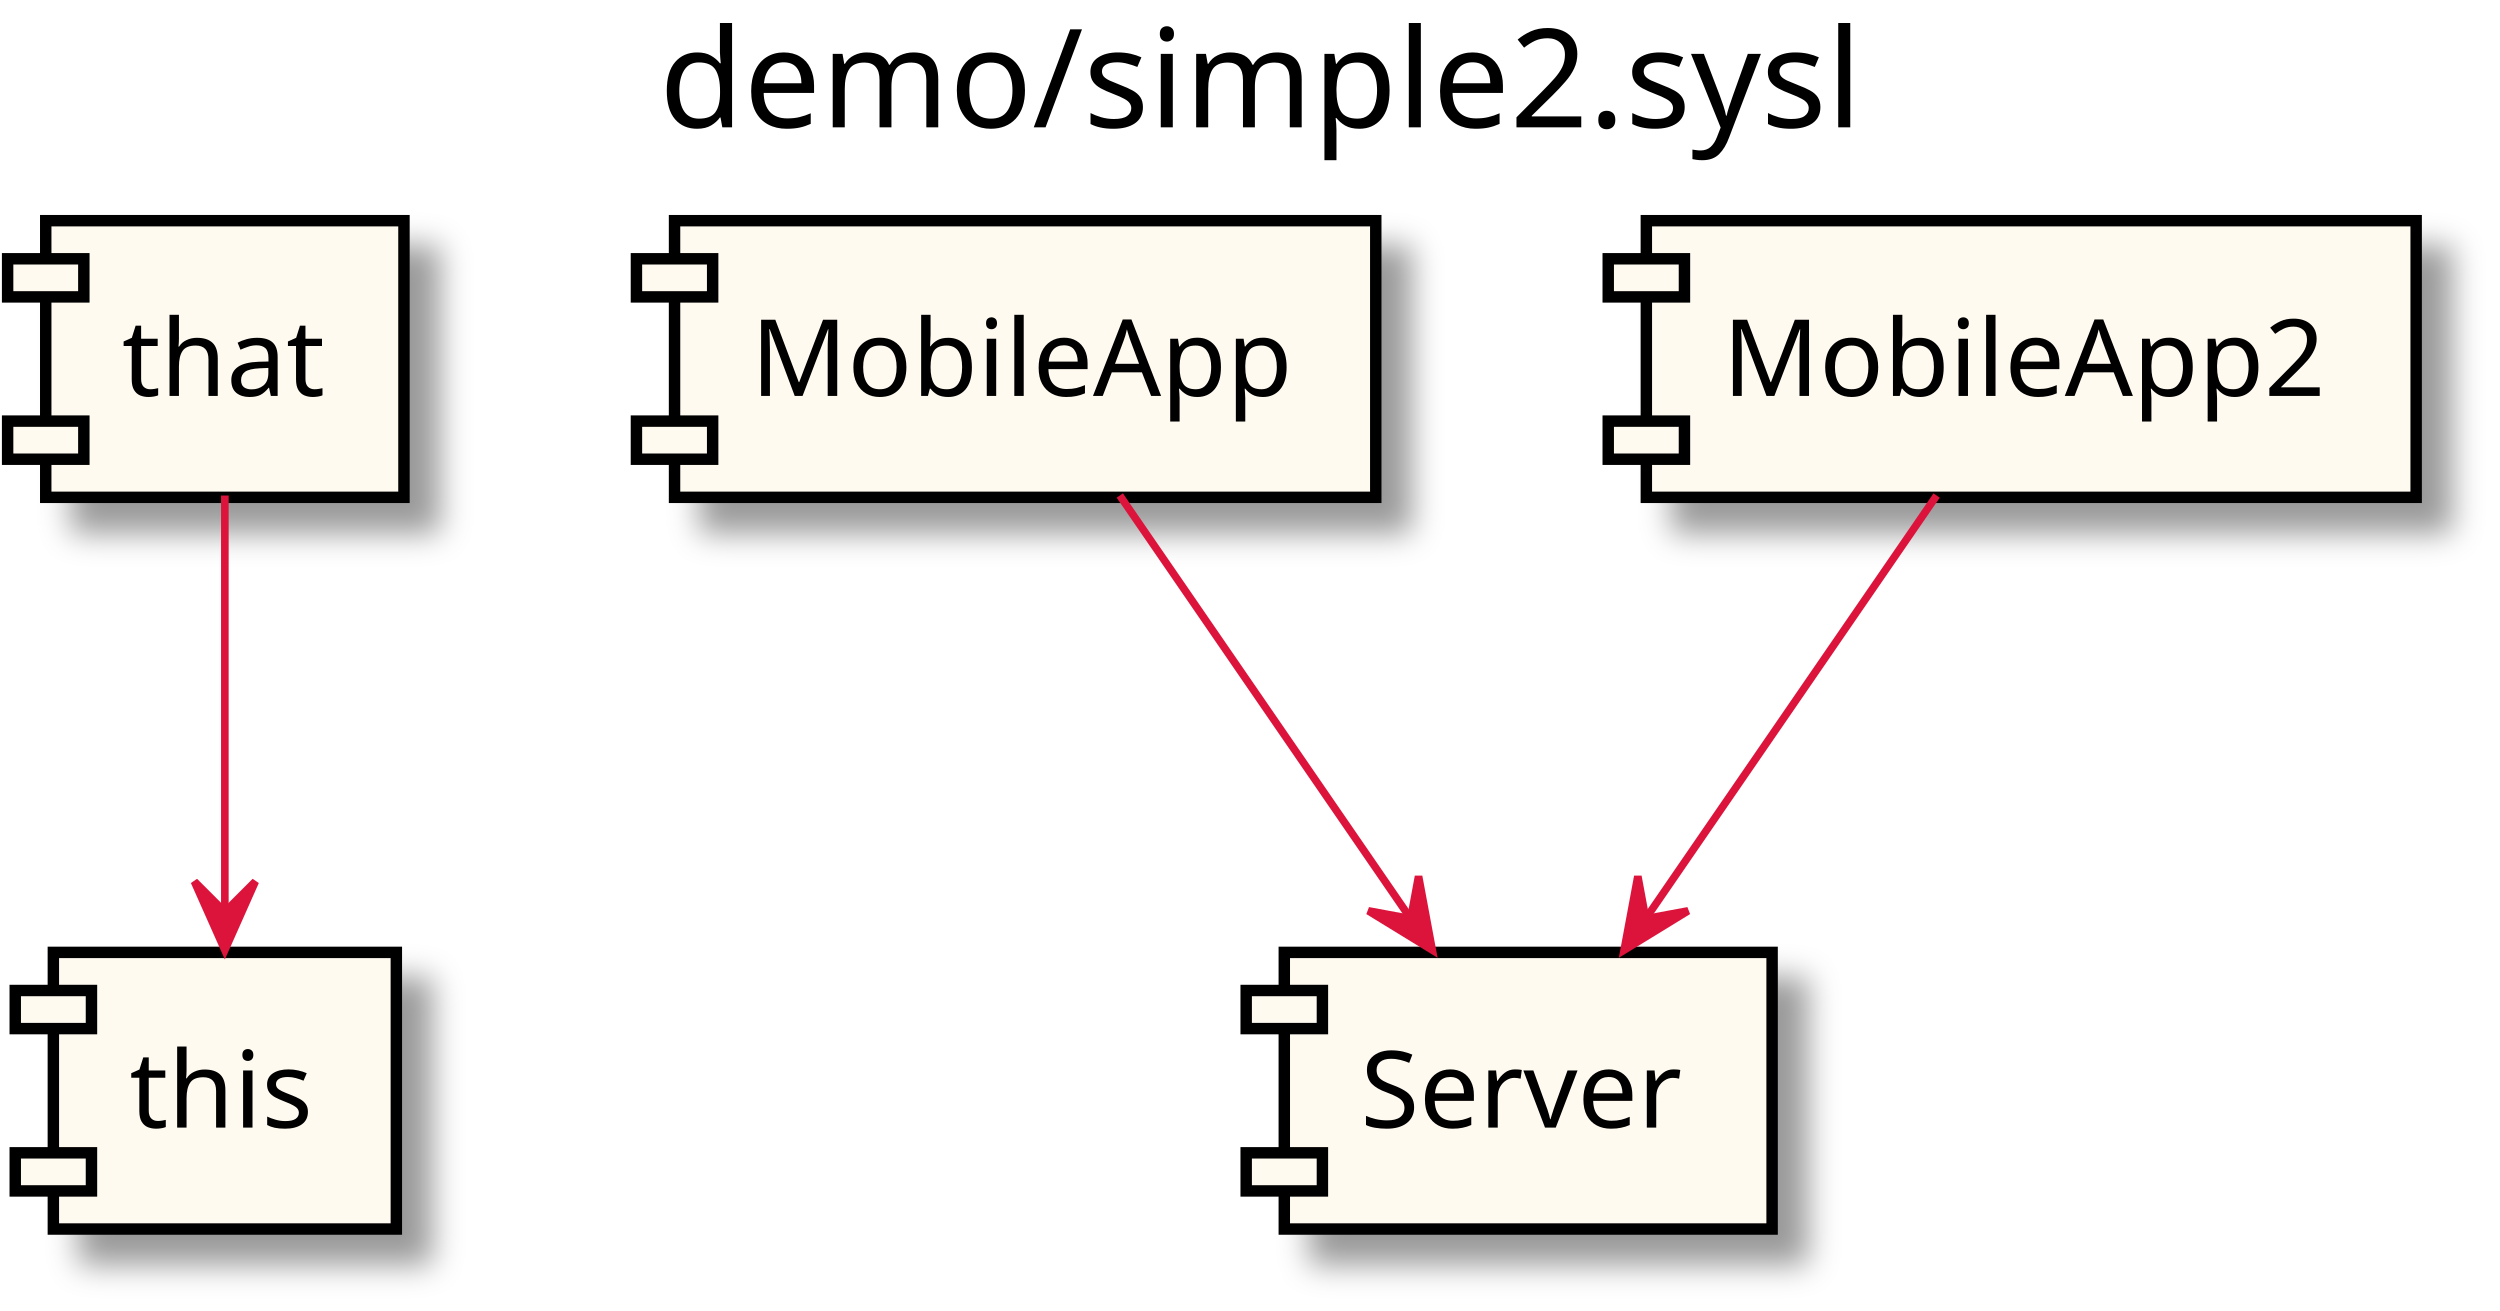
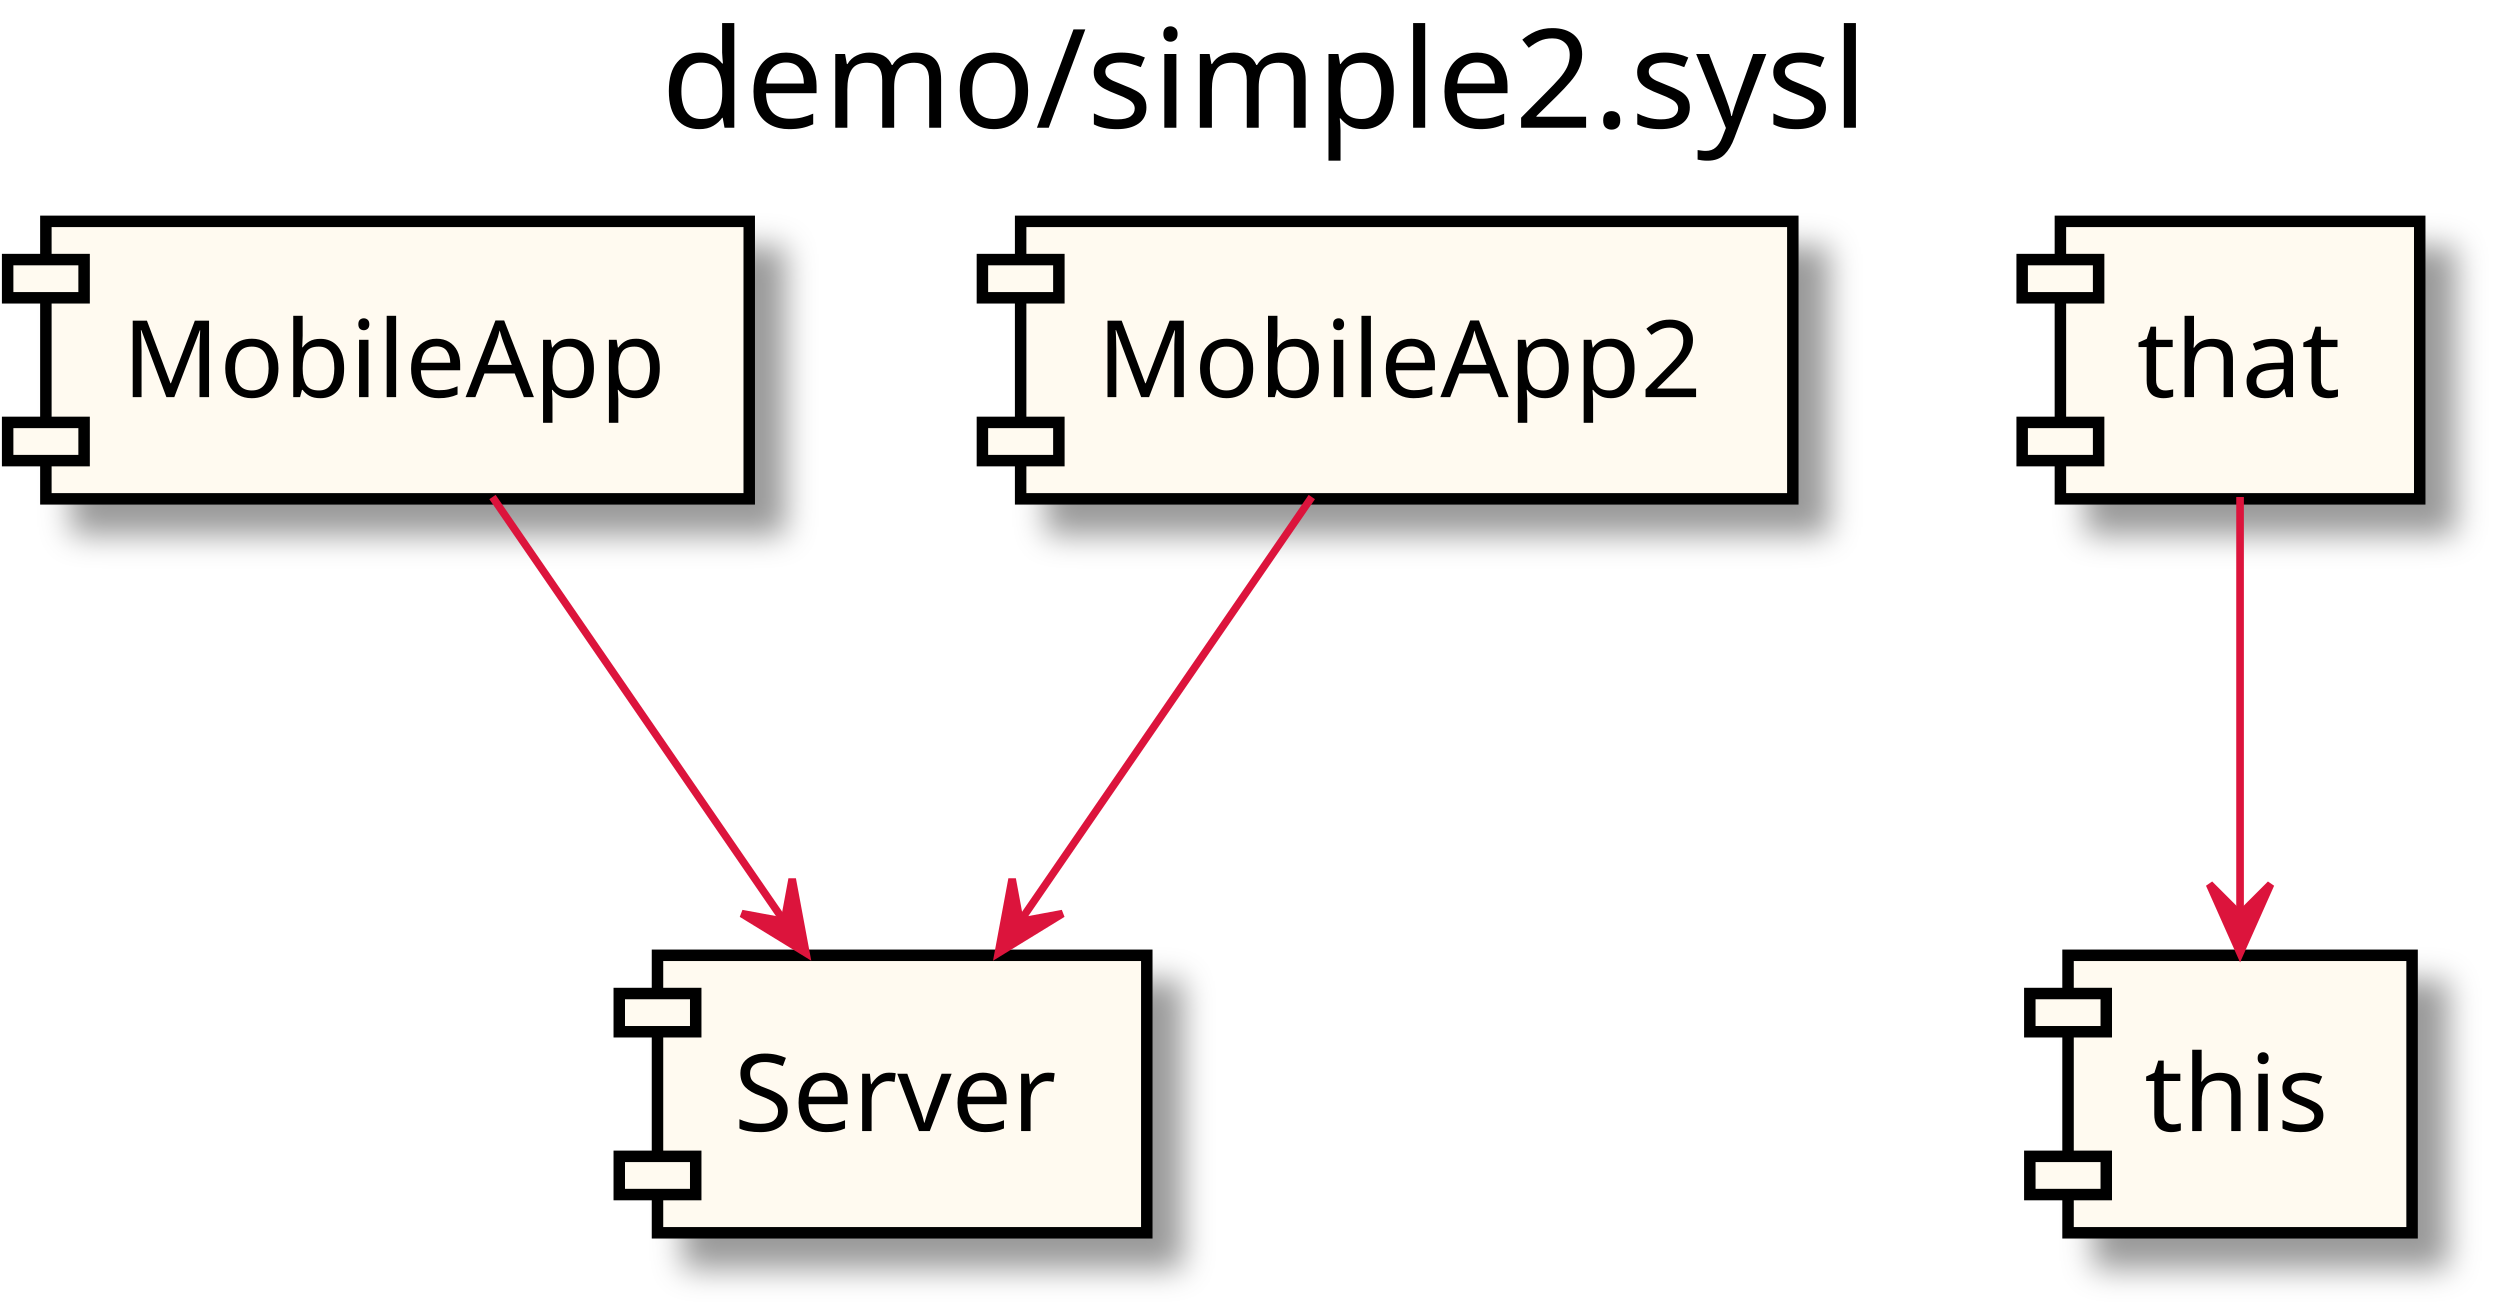
- <svg xmlns="http://www.w3.org/2000/svg" contentScriptType="application/ecmascript" contentStyleType="text/css" height="172px" preserveAspectRatio="none" style="width:328px;height:172px;" version="1.1" viewBox="0 0 328 172" width="328px" zoomAndPan="magnify">
+ <svg xmlns="http://www.w3.org/2000/svg" contentScriptType="application/ecmascript" contentStyleType="text/css" height="172px" preserveAspectRatio="none" style="width:327px;height:172px;" version="1.1" viewBox="0 0 327 172" width="327px" zoomAndPan="magnify">
  <defs>
-     <filter height="300%" id="f1hvazb2ua4jdw" width="300%" x="-1" y="-1">
+     <filter height="300%" id="f1drdijaqx15c" width="300%" x="-1" y="-1">
      <feGaussianBlur result="blurOut" stdDeviation="2.0" />
      <feColorMatrix in="blurOut" result="blurOut2" type="matrix" values="0 0 0 0 0 0 0 0 0 0 0 0 0 0 0 0 0 0 .4 0" />
      <feOffset dx="4.0" dy="4.0" in="blurOut2" result="blurOut3" />
      <feBlend in="SourceGraphic" in2="blurOut3" mode="normal" />
    </filter>
  </defs>
  <g>
    <text fill="#000000" font-family="sans-serif" font-size="18" lengthAdjust="spacingAndGlyphs" textLength="162" x="86.5" y="16.708">demo/simple2.sysl</text>
-     <rect fill="#FFFAF0" filter="url(#f1hvazb2ua4jdw)" height="36.297" style="stroke: #000000; stroke-width: 1.5;" width="47" x="6" y="28.953" />
+     <rect fill="#FFFAF0" filter="url(#f1drdijaqx15c)" height="36.297" style="stroke: #000000; stroke-width: 1.5;" width="92" x="6" y="28.953" />
    <rect fill="#FFFAF0" height="5" style="stroke: #000000; stroke-width: 1.5;" width="10" x="1" y="33.953" />
    <rect fill="#FFFAF0" height="5" style="stroke: #000000; stroke-width: 1.5;" width="10" x="1" y="55.25" />
-     <text fill="#000000" font-family="sans-serif" font-size="14" lengthAdjust="spacingAndGlyphs" textLength="27" x="16" y="51.948">that</text>
-     <rect fill="#FFFAF0" filter="url(#f1hvazb2ua4jdw)" height="36.297" style="stroke: #000000; stroke-width: 1.5;" width="45" x="7" y="124.953" />
-     <rect fill="#FFFAF0" height="5" style="stroke: #000000; stroke-width: 1.5;" width="10" x="2" y="129.953" />
-     <rect fill="#FFFAF0" height="5" style="stroke: #000000; stroke-width: 1.5;" width="10" x="2" y="151.25" />
-     <text fill="#000000" font-family="sans-serif" font-size="14" lengthAdjust="spacingAndGlyphs" textLength="25" x="17" y="147.948">this</text>
-     <rect fill="#FFFAF0" filter="url(#f1hvazb2ua4jdw)" height="36.297" style="stroke: #000000; stroke-width: 1.5;" width="92" x="88.5" y="28.953" />
-     <rect fill="#FFFAF0" height="5" style="stroke: #000000; stroke-width: 1.5;" width="10" x="83.5" y="33.953" />
-     <rect fill="#FFFAF0" height="5" style="stroke: #000000; stroke-width: 1.5;" width="10" x="83.5" y="55.25" />
-     <text fill="#000000" font-family="sans-serif" font-size="14" lengthAdjust="spacingAndGlyphs" textLength="72" x="98.5" y="51.948">MobileApp</text>
-     <rect fill="#FFFAF0" filter="url(#f1hvazb2ua4jdw)" height="36.297" style="stroke: #000000; stroke-width: 1.5;" width="64" x="168.5" y="124.953" />
-     <rect fill="#FFFAF0" height="5" style="stroke: #000000; stroke-width: 1.5;" width="10" x="163.5" y="129.953" />
-     <rect fill="#FFFAF0" height="5" style="stroke: #000000; stroke-width: 1.5;" width="10" x="163.5" y="151.25" />
-     <text fill="#000000" font-family="sans-serif" font-size="14" lengthAdjust="spacingAndGlyphs" textLength="44" x="178.5" y="147.948">Server</text>
-     <rect fill="#FFFAF0" filter="url(#f1hvazb2ua4jdw)" height="36.297" style="stroke: #000000; stroke-width: 1.5;" width="101" x="216" y="28.953" />
-     <rect fill="#FFFAF0" height="5" style="stroke: #000000; stroke-width: 1.5;" width="10" x="211" y="33.953" />
-     <rect fill="#FFFAF0" height="5" style="stroke: #000000; stroke-width: 1.5;" width="10" x="211" y="55.25" />
-     <text fill="#000000" font-family="sans-serif" font-size="14" lengthAdjust="spacingAndGlyphs" textLength="81" x="226" y="51.948">MobileApp2</text>
-     <path d="M29.5,65.01 C29.5,80.466 29.5,102.818 29.5,119.626 " fill="none" id="_0-&gt;_1" style="stroke: #DC143C; stroke-width: 1.0;" />
-     <polygon fill="#DC143C" points="29.5,124.651,33.5,115.651,29.5,119.651,25.5,115.651,29.5,124.651" style="stroke: #DC143C; stroke-width: 1.0;" />
-     <path d="M146.914,65.01 C157.723,80.732 173.438,103.591 185.057,120.491 " fill="none" id="_2-&gt;_3" style="stroke: #DC143C; stroke-width: 1.0;" />
-     <polygon fill="#DC143C" points="187.917,124.651,186.115,114.968,185.084,120.531,179.522,119.501,187.917,124.651" style="stroke: #DC143C; stroke-width: 1.0;" />
-     <path d="M254.086,65.01 C243.277,80.732 227.562,103.591 215.943,120.491 " fill="none" id="_4-&gt;_3" style="stroke: #DC143C; stroke-width: 1.0;" />
-     <polygon fill="#DC143C" points="213.083,124.651,221.478,119.501,215.916,120.531,214.885,114.968,213.083,124.651" style="stroke: #DC143C; stroke-width: 1.0;" />
+     <text fill="#000000" font-family="sans-serif" font-size="14" lengthAdjust="spacingAndGlyphs" textLength="72" x="16" y="51.948">MobileApp</text>
+     <rect fill="#FFFAF0" filter="url(#f1drdijaqx15c)" height="36.297" style="stroke: #000000; stroke-width: 1.5;" width="64" x="86" y="124.953" />
+     <rect fill="#FFFAF0" height="5" style="stroke: #000000; stroke-width: 1.5;" width="10" x="81" y="129.953" />
+     <rect fill="#FFFAF0" height="5" style="stroke: #000000; stroke-width: 1.5;" width="10" x="81" y="151.25" />
+     <text fill="#000000" font-family="sans-serif" font-size="14" lengthAdjust="spacingAndGlyphs" textLength="44" x="96" y="147.948">Server</text>
+     <rect fill="#FFFAF0" filter="url(#f1drdijaqx15c)" height="36.297" style="stroke: #000000; stroke-width: 1.5;" width="101" x="133.5" y="28.953" />
+     <rect fill="#FFFAF0" height="5" style="stroke: #000000; stroke-width: 1.5;" width="10" x="128.5" y="33.953" />
+     <rect fill="#FFFAF0" height="5" style="stroke: #000000; stroke-width: 1.5;" width="10" x="128.5" y="55.25" />
+     <text fill="#000000" font-family="sans-serif" font-size="14" lengthAdjust="spacingAndGlyphs" textLength="81" x="143.5" y="51.948">MobileApp2</text>
+     <rect fill="#FFFAF0" filter="url(#f1drdijaqx15c)" height="36.297" style="stroke: #000000; stroke-width: 1.5;" width="47" x="269.5" y="28.953" />
+     <rect fill="#FFFAF0" height="5" style="stroke: #000000; stroke-width: 1.5;" width="10" x="264.5" y="33.953" />
+     <rect fill="#FFFAF0" height="5" style="stroke: #000000; stroke-width: 1.5;" width="10" x="264.5" y="55.25" />
+     <text fill="#000000" font-family="sans-serif" font-size="14" lengthAdjust="spacingAndGlyphs" textLength="27" x="279.5" y="51.948">that</text>
+     <rect fill="#FFFAF0" filter="url(#f1drdijaqx15c)" height="36.297" style="stroke: #000000; stroke-width: 1.5;" width="45" x="270.5" y="124.953" />
+     <rect fill="#FFFAF0" height="5" style="stroke: #000000; stroke-width: 1.5;" width="10" x="265.5" y="129.953" />
+     <rect fill="#FFFAF0" height="5" style="stroke: #000000; stroke-width: 1.5;" width="10" x="265.5" y="151.25" />
+     <text fill="#000000" font-family="sans-serif" font-size="14" lengthAdjust="spacingAndGlyphs" textLength="25" x="280.5" y="147.948">this</text>
+     <path d="M64.414,65.01 C75.223,80.732 90.938,103.591 102.557,120.491 " fill="none" id="_0-&gt;_1" style="stroke: #DC143C; stroke-width: 1.0;" />
+     <polygon fill="#DC143C" points="105.417,124.651,103.615,114.968,102.585,120.531,97.022,119.501,105.417,124.651" style="stroke: #DC143C; stroke-width: 1.0;" />
+     <path d="M171.586,65.01 C160.777,80.732 145.062,103.591 133.443,120.491 " fill="none" id="_2-&gt;_1" style="stroke: #DC143C; stroke-width: 1.0;" />
+     <polygon fill="#DC143C" points="130.583,124.651,138.978,119.501,133.416,120.531,132.385,114.968,130.583,124.651" style="stroke: #DC143C; stroke-width: 1.0;" />
+     <path d="M293,65.01 C293,80.466 293,102.818 293,119.626 " fill="none" id="_3-&gt;_4" style="stroke: #DC143C; stroke-width: 1.0;" />
+     <polygon fill="#DC143C" points="293,124.651,297,115.651,293,119.651,289,115.651,293,124.651" style="stroke: #DC143C; stroke-width: 1.0;" />
  </g>
</svg>
